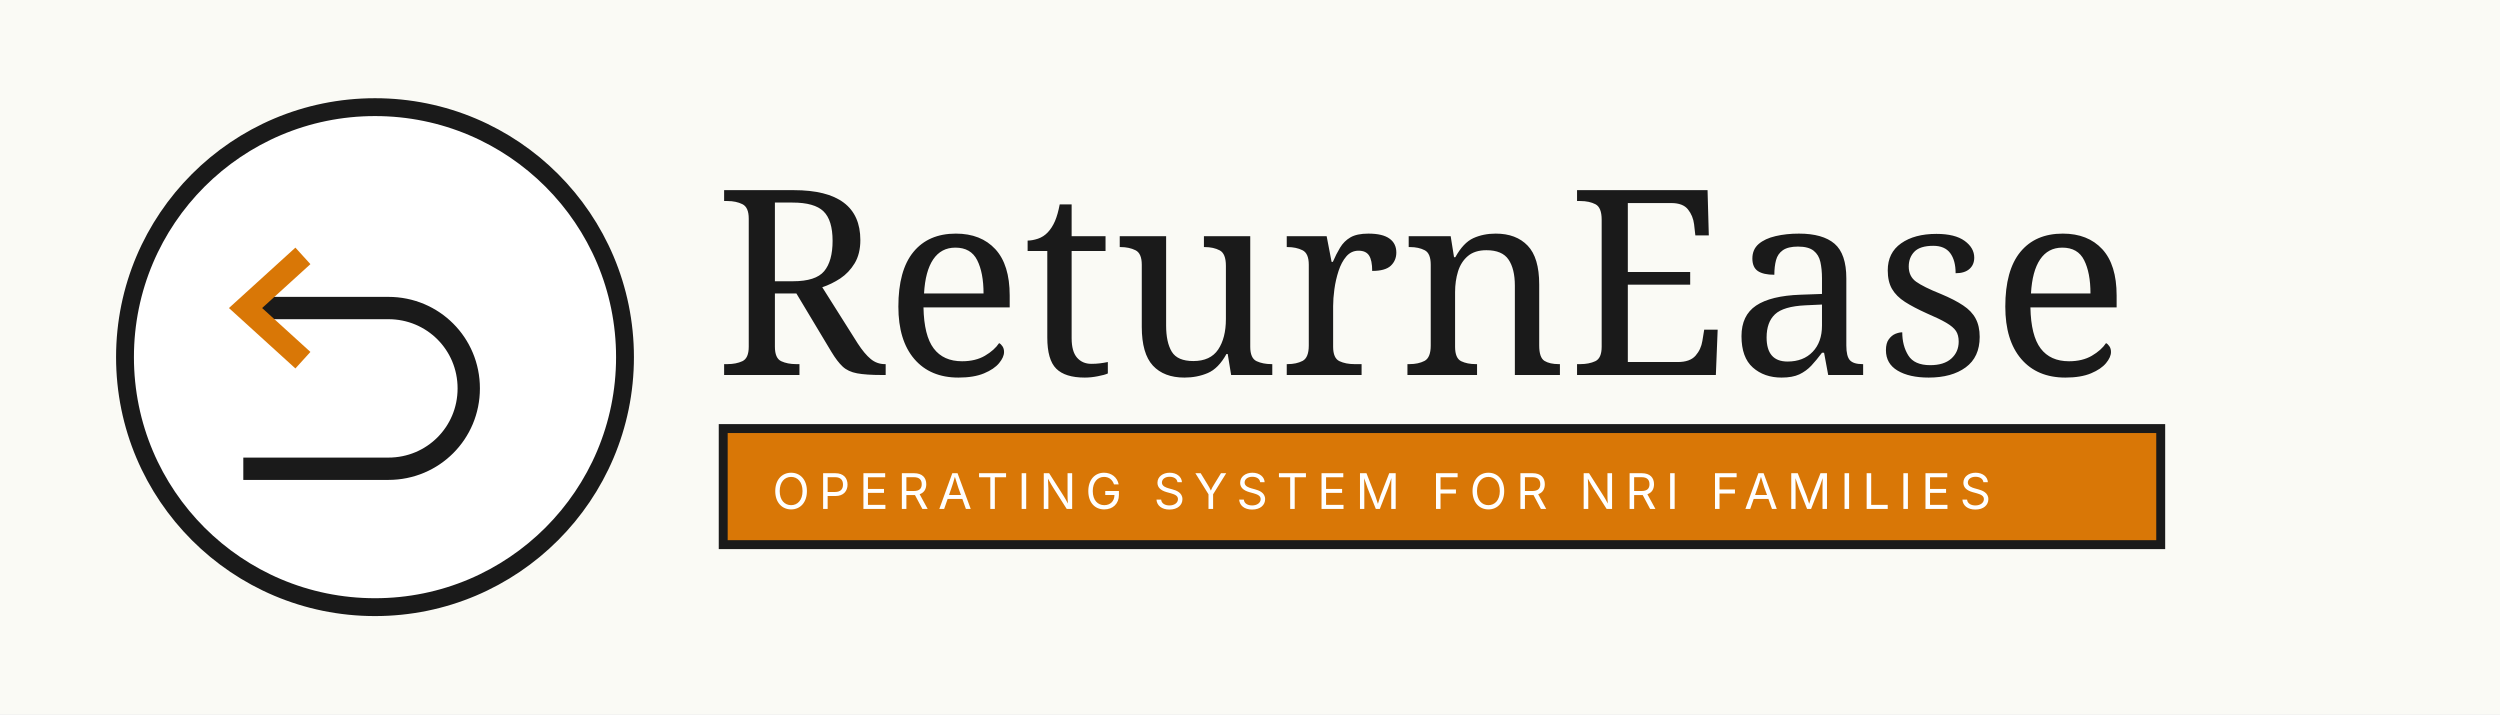
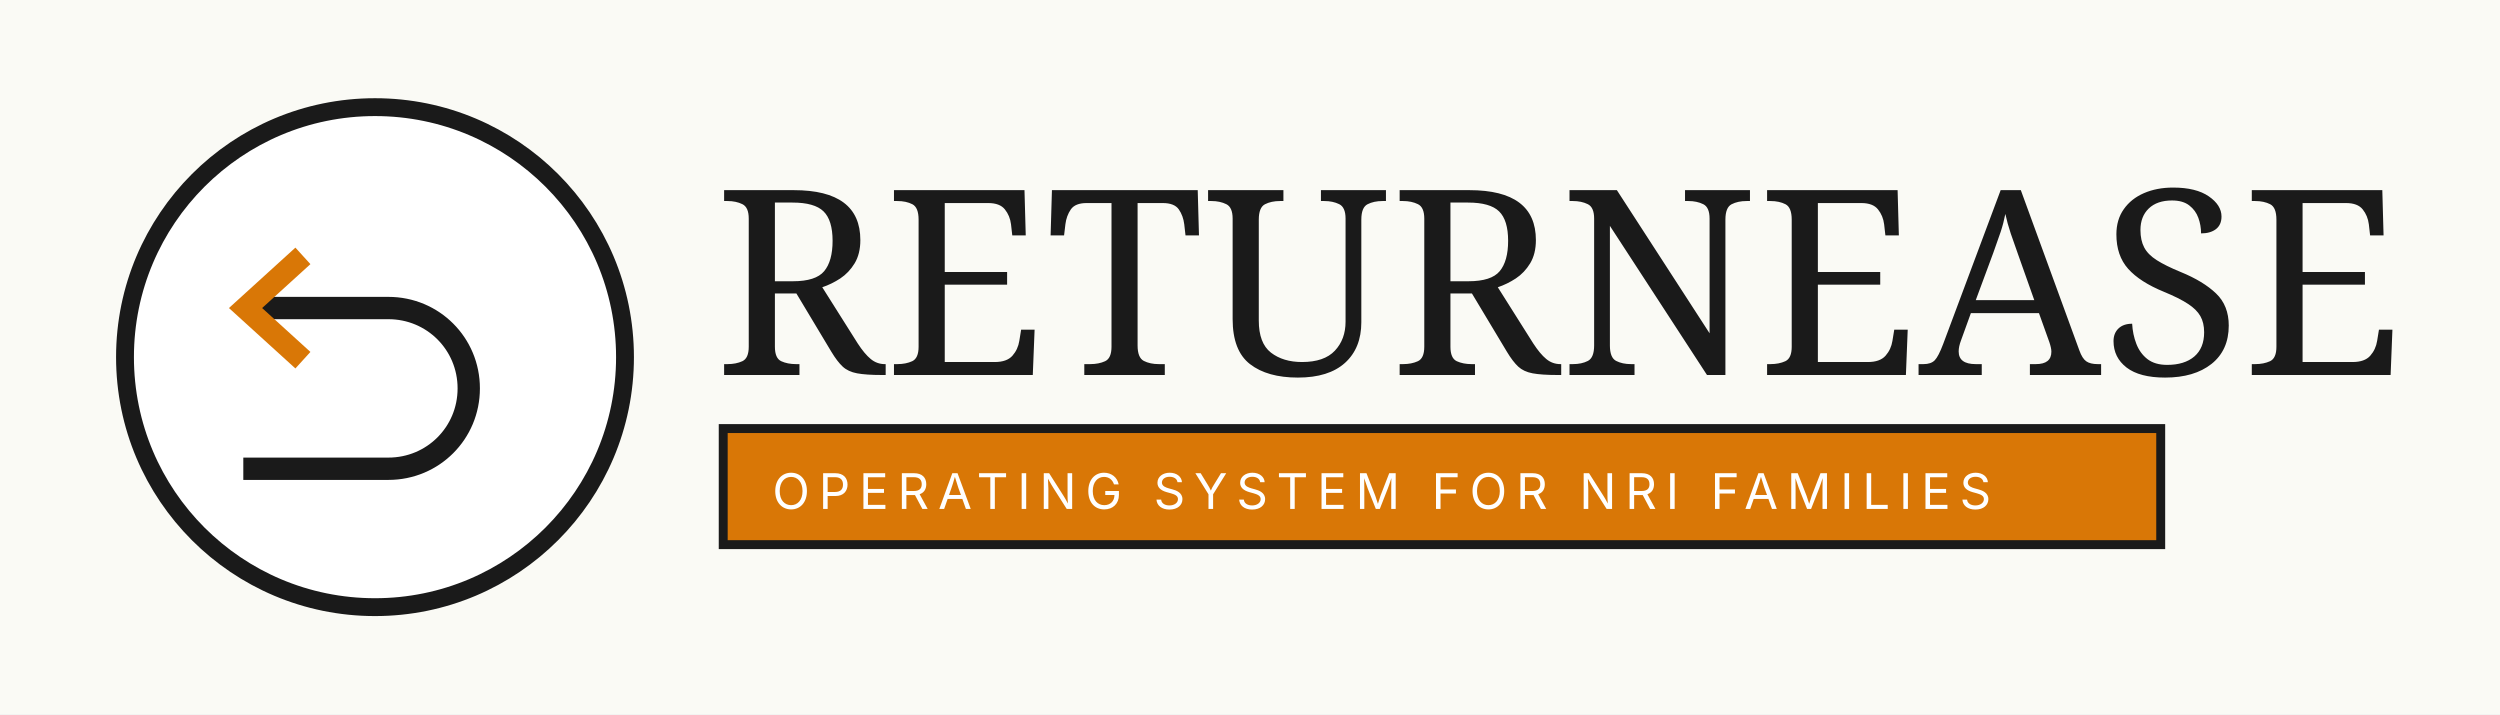
<svg xmlns="http://www.w3.org/2000/svg" width="560" height="160" viewBox="0 0 560 160" role="img" aria-label="ReturnEase logo variant 4">
  <rect width="560" height="160" fill="#FAFAF5" />
  <circle cx="84" cy="80" r="56" fill="#FFFFFF" stroke="#1A1A1A" stroke-width="4" />
  <path d="M57 69h30c10 0 18 8 18 18s-8 18-18 18H57" fill="none" stroke="#1A1A1A" stroke-width="5" stroke-linecap="square" />
  <path d="M66 59l-11 10 11 10" fill="none" stroke="#D97706" stroke-width="5" stroke-linecap="square" stroke-linejoin="miter" />
-   <text x="160" y="84" fill="#1A1A1A" font-family="DM Serif Display, Georgia, serif" font-size="58">ReturnEase</text>
+   <text x="160" y="84" fill="#1A1A1A" font-family="DM Serif Display, Georgia, serif" font-size="58">RETURNEASE</text>
  <rect x="162" y="96" width="322" height="26" fill="#D97706" stroke="#1A1A1A" stroke-width="2" />
  <text x="173" y="114" fill="#FFFFFF" font-family="Inter, Arial, sans-serif" font-size="11" letter-spacing="2">OPERATING SYSTEM FOR NRI FAMILIES</text>
</svg>
